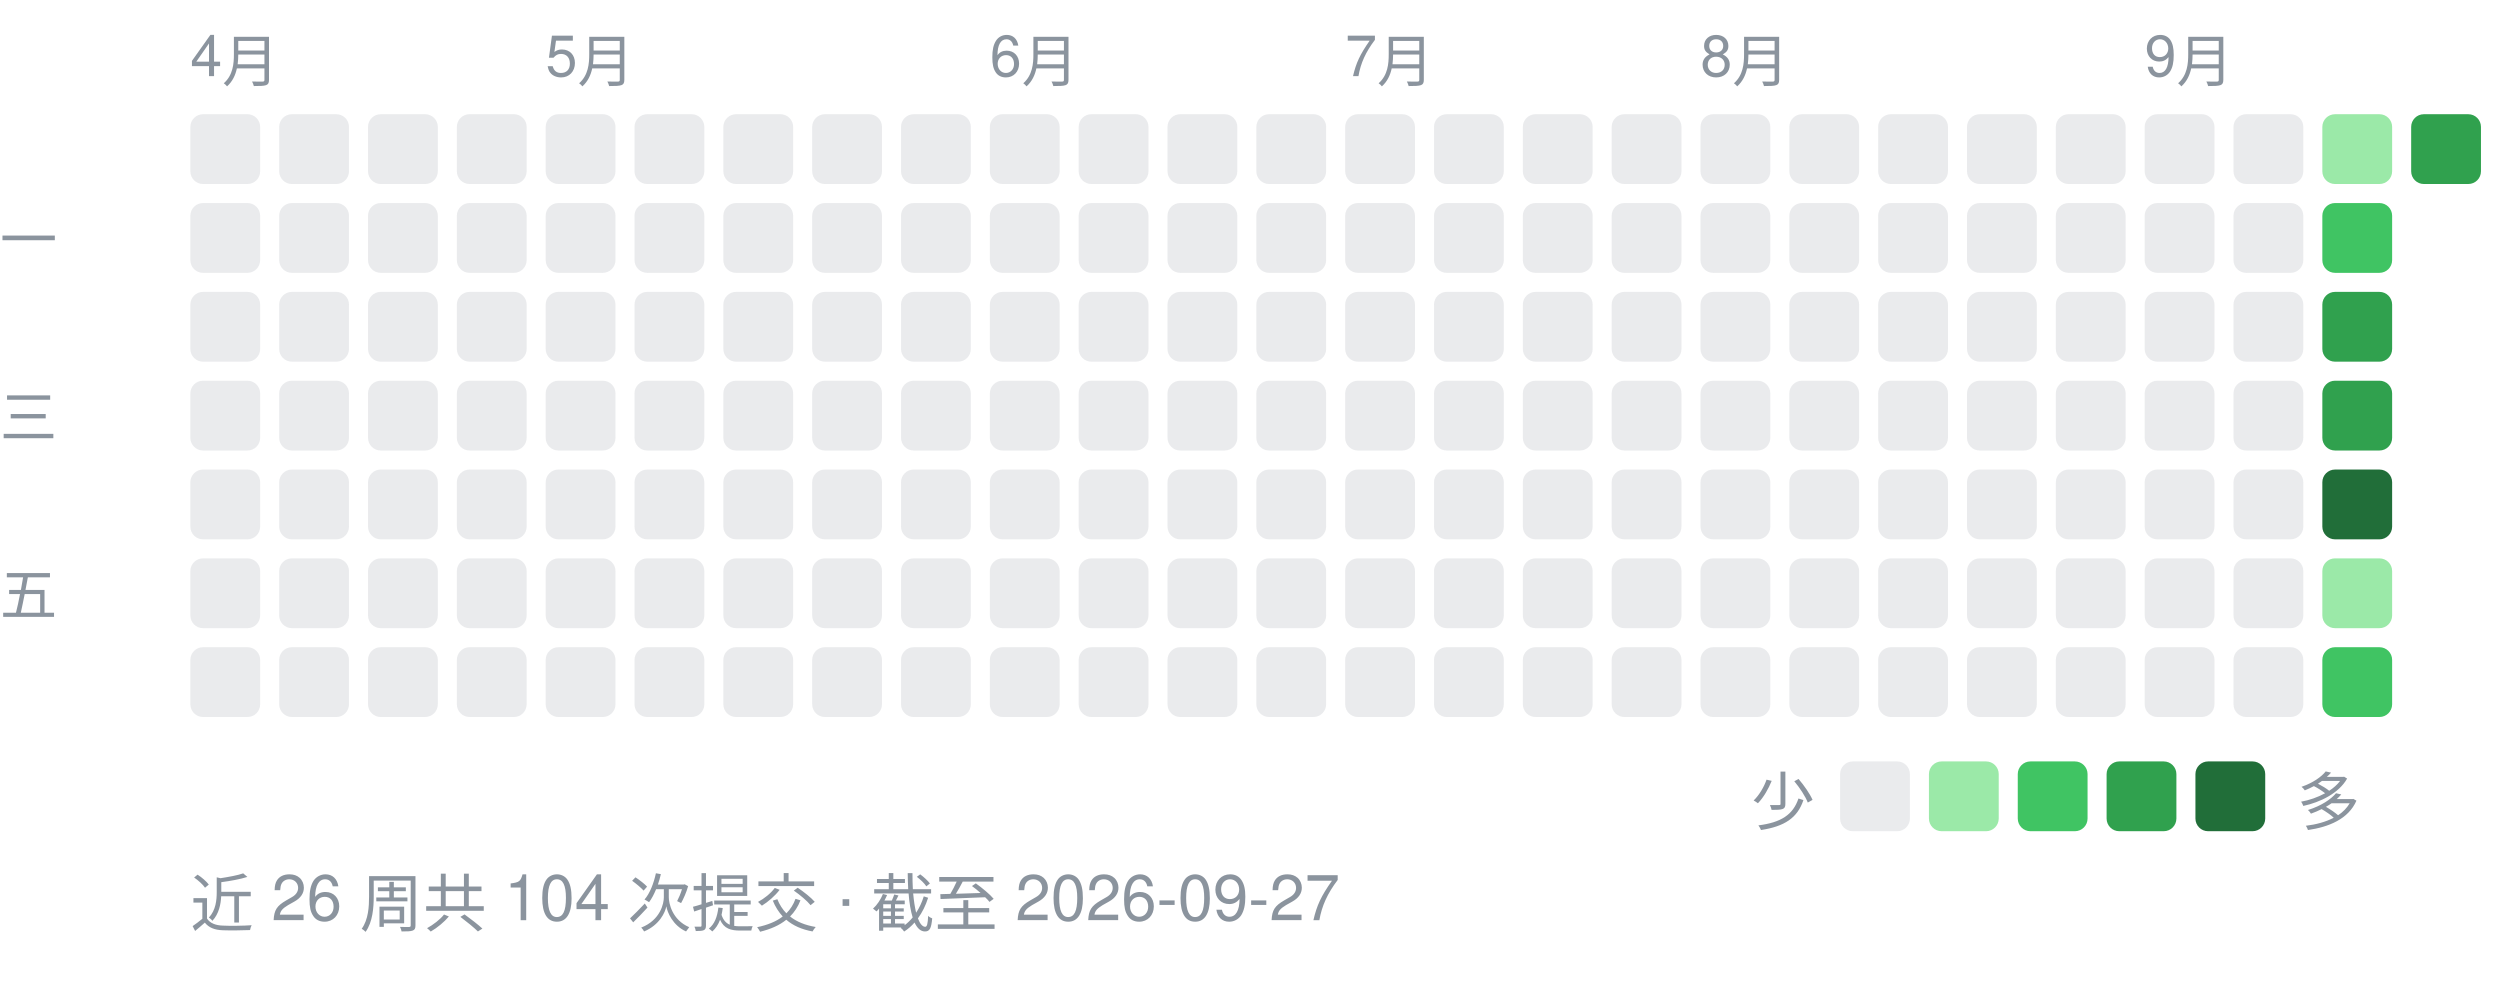
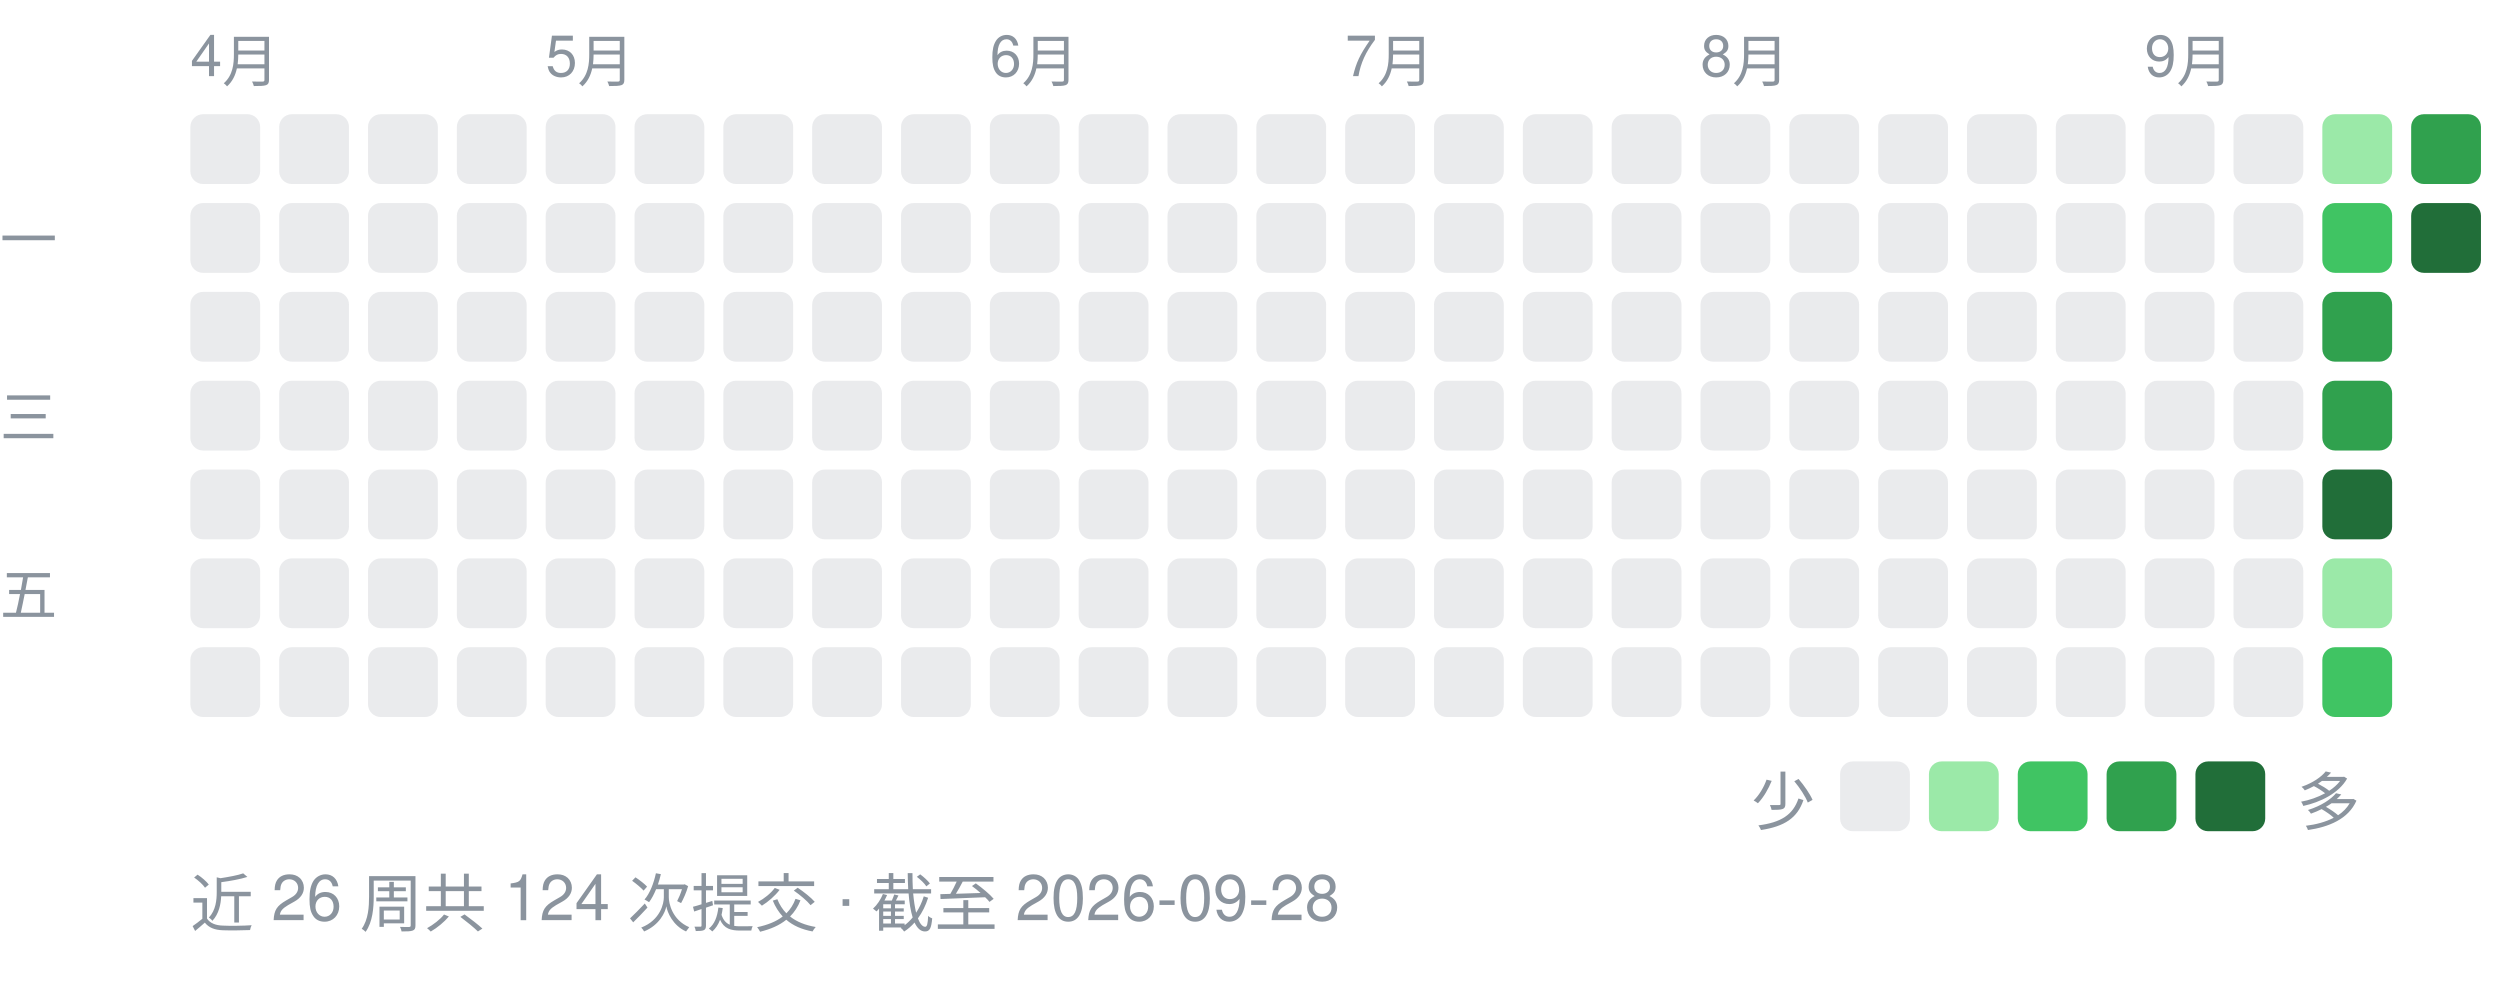
<svg xmlns="http://www.w3.org/2000/svg" width="394" height="156" viewBox="0 0 394 156" role="img">
  <g font-family="-apple-system,BlinkMacSystemFont,Segoe UI,Helvetica,Arial,PingFang SC,sans-serif" font-size="9" fill="#8b949e">
    <text x="30" y="12">4月</text>
    <text x="86" y="12">5月</text>
    <text x="156" y="12">6月</text>
    <text x="212" y="12">7月</text>
    <text x="268" y="12">8月</text>
    <text x="338" y="12">9月</text>
    <text x="0" y="41">一</text>
    <text x="0" y="69">三</text>
    <text x="0" y="97">五</text>
  </g>
  <rect x="30" y="18" width="11" height="11" rx="2" fill="rgba(139,148,158,0.18)" />
  <rect x="30" y="32" width="11" height="11" rx="2" fill="rgba(139,148,158,0.18)" />
  <rect x="30" y="46" width="11" height="11" rx="2" fill="rgba(139,148,158,0.18)" />
  <rect x="30" y="60" width="11" height="11" rx="2" fill="rgba(139,148,158,0.18)" />
  <rect x="30" y="74" width="11" height="11" rx="2" fill="rgba(139,148,158,0.18)" />
  <rect x="30" y="88" width="11" height="11" rx="2" fill="rgba(139,148,158,0.18)" />
  <rect x="30" y="102" width="11" height="11" rx="2" fill="rgba(139,148,158,0.18)" />
  <rect x="44" y="18" width="11" height="11" rx="2" fill="rgba(139,148,158,0.18)" />
  <rect x="44" y="32" width="11" height="11" rx="2" fill="rgba(139,148,158,0.18)" />
  <rect x="44" y="46" width="11" height="11" rx="2" fill="rgba(139,148,158,0.18)" />
  <rect x="44" y="60" width="11" height="11" rx="2" fill="rgba(139,148,158,0.18)" />
  <rect x="44" y="74" width="11" height="11" rx="2" fill="rgba(139,148,158,0.18)" />
  <rect x="44" y="88" width="11" height="11" rx="2" fill="rgba(139,148,158,0.18)" />
  <rect x="44" y="102" width="11" height="11" rx="2" fill="rgba(139,148,158,0.18)" />
  <rect x="58" y="18" width="11" height="11" rx="2" fill="rgba(139,148,158,0.18)" />
  <rect x="58" y="32" width="11" height="11" rx="2" fill="rgba(139,148,158,0.18)" />
  <rect x="58" y="46" width="11" height="11" rx="2" fill="rgba(139,148,158,0.18)" />
  <rect x="58" y="60" width="11" height="11" rx="2" fill="rgba(139,148,158,0.18)" />
  <rect x="58" y="74" width="11" height="11" rx="2" fill="rgba(139,148,158,0.18)" />
  <rect x="58" y="88" width="11" height="11" rx="2" fill="rgba(139,148,158,0.18)" />
  <rect x="58" y="102" width="11" height="11" rx="2" fill="rgba(139,148,158,0.18)" />
  <rect x="72" y="18" width="11" height="11" rx="2" fill="rgba(139,148,158,0.18)" />
  <rect x="72" y="32" width="11" height="11" rx="2" fill="rgba(139,148,158,0.18)" />
  <rect x="72" y="46" width="11" height="11" rx="2" fill="rgba(139,148,158,0.18)" />
  <rect x="72" y="60" width="11" height="11" rx="2" fill="rgba(139,148,158,0.18)" />
  <rect x="72" y="74" width="11" height="11" rx="2" fill="rgba(139,148,158,0.18)" />
  <rect x="72" y="88" width="11" height="11" rx="2" fill="rgba(139,148,158,0.18)" />
  <rect x="72" y="102" width="11" height="11" rx="2" fill="rgba(139,148,158,0.18)" />
  <rect x="86" y="18" width="11" height="11" rx="2" fill="rgba(139,148,158,0.18)" />
  <rect x="86" y="32" width="11" height="11" rx="2" fill="rgba(139,148,158,0.18)" />
  <rect x="86" y="46" width="11" height="11" rx="2" fill="rgba(139,148,158,0.18)" />
  <rect x="86" y="60" width="11" height="11" rx="2" fill="rgba(139,148,158,0.18)" />
  <rect x="86" y="74" width="11" height="11" rx="2" fill="rgba(139,148,158,0.18)" />
  <rect x="86" y="88" width="11" height="11" rx="2" fill="rgba(139,148,158,0.18)" />
  <rect x="86" y="102" width="11" height="11" rx="2" fill="rgba(139,148,158,0.18)" />
  <rect x="100" y="18" width="11" height="11" rx="2" fill="rgba(139,148,158,0.18)" />
  <rect x="100" y="32" width="11" height="11" rx="2" fill="rgba(139,148,158,0.18)" />
  <rect x="100" y="46" width="11" height="11" rx="2" fill="rgba(139,148,158,0.18)" />
  <rect x="100" y="60" width="11" height="11" rx="2" fill="rgba(139,148,158,0.18)" />
  <rect x="100" y="74" width="11" height="11" rx="2" fill="rgba(139,148,158,0.18)" />
  <rect x="100" y="88" width="11" height="11" rx="2" fill="rgba(139,148,158,0.18)" />
  <rect x="100" y="102" width="11" height="11" rx="2" fill="rgba(139,148,158,0.18)" />
  <rect x="114" y="18" width="11" height="11" rx="2" fill="rgba(139,148,158,0.18)" />
  <rect x="114" y="32" width="11" height="11" rx="2" fill="rgba(139,148,158,0.18)" />
  <rect x="114" y="46" width="11" height="11" rx="2" fill="rgba(139,148,158,0.18)" />
  <rect x="114" y="60" width="11" height="11" rx="2" fill="rgba(139,148,158,0.18)" />
  <rect x="114" y="74" width="11" height="11" rx="2" fill="rgba(139,148,158,0.18)" />
  <rect x="114" y="88" width="11" height="11" rx="2" fill="rgba(139,148,158,0.18)" />
  <rect x="114" y="102" width="11" height="11" rx="2" fill="rgba(139,148,158,0.18)" />
  <rect x="128" y="18" width="11" height="11" rx="2" fill="rgba(139,148,158,0.18)" />
  <rect x="128" y="32" width="11" height="11" rx="2" fill="rgba(139,148,158,0.18)" />
  <rect x="128" y="46" width="11" height="11" rx="2" fill="rgba(139,148,158,0.18)" />
  <rect x="128" y="60" width="11" height="11" rx="2" fill="rgba(139,148,158,0.18)" />
  <rect x="128" y="74" width="11" height="11" rx="2" fill="rgba(139,148,158,0.18)" />
  <rect x="128" y="88" width="11" height="11" rx="2" fill="rgba(139,148,158,0.18)" />
  <rect x="128" y="102" width="11" height="11" rx="2" fill="rgba(139,148,158,0.18)" />
  <rect x="142" y="18" width="11" height="11" rx="2" fill="rgba(139,148,158,0.18)" />
  <rect x="142" y="32" width="11" height="11" rx="2" fill="rgba(139,148,158,0.18)" />
  <rect x="142" y="46" width="11" height="11" rx="2" fill="rgba(139,148,158,0.18)" />
  <rect x="142" y="60" width="11" height="11" rx="2" fill="rgba(139,148,158,0.18)" />
  <rect x="142" y="74" width="11" height="11" rx="2" fill="rgba(139,148,158,0.18)" />
  <rect x="142" y="88" width="11" height="11" rx="2" fill="rgba(139,148,158,0.18)" />
  <rect x="142" y="102" width="11" height="11" rx="2" fill="rgba(139,148,158,0.18)" />
  <rect x="156" y="18" width="11" height="11" rx="2" fill="rgba(139,148,158,0.18)" />
  <rect x="156" y="32" width="11" height="11" rx="2" fill="rgba(139,148,158,0.18)" />
  <rect x="156" y="46" width="11" height="11" rx="2" fill="rgba(139,148,158,0.18)" />
  <rect x="156" y="60" width="11" height="11" rx="2" fill="rgba(139,148,158,0.18)" />
  <rect x="156" y="74" width="11" height="11" rx="2" fill="rgba(139,148,158,0.18)" />
  <rect x="156" y="88" width="11" height="11" rx="2" fill="rgba(139,148,158,0.18)" />
  <rect x="156" y="102" width="11" height="11" rx="2" fill="rgba(139,148,158,0.18)" />
  <rect x="170" y="18" width="11" height="11" rx="2" fill="rgba(139,148,158,0.18)" />
  <rect x="170" y="32" width="11" height="11" rx="2" fill="rgba(139,148,158,0.18)" />
  <rect x="170" y="46" width="11" height="11" rx="2" fill="rgba(139,148,158,0.18)" />
  <rect x="170" y="60" width="11" height="11" rx="2" fill="rgba(139,148,158,0.18)" />
  <rect x="170" y="74" width="11" height="11" rx="2" fill="rgba(139,148,158,0.18)" />
  <rect x="170" y="88" width="11" height="11" rx="2" fill="rgba(139,148,158,0.18)" />
  <rect x="170" y="102" width="11" height="11" rx="2" fill="rgba(139,148,158,0.18)" />
  <rect x="184" y="18" width="11" height="11" rx="2" fill="rgba(139,148,158,0.18)" />
  <rect x="184" y="32" width="11" height="11" rx="2" fill="rgba(139,148,158,0.18)" />
  <rect x="184" y="46" width="11" height="11" rx="2" fill="rgba(139,148,158,0.18)" />
  <rect x="184" y="60" width="11" height="11" rx="2" fill="rgba(139,148,158,0.18)" />
  <rect x="184" y="74" width="11" height="11" rx="2" fill="rgba(139,148,158,0.18)" />
  <rect x="184" y="88" width="11" height="11" rx="2" fill="rgba(139,148,158,0.18)" />
  <rect x="184" y="102" width="11" height="11" rx="2" fill="rgba(139,148,158,0.18)" />
  <rect x="198" y="18" width="11" height="11" rx="2" fill="rgba(139,148,158,0.18)" />
  <rect x="198" y="32" width="11" height="11" rx="2" fill="rgba(139,148,158,0.18)" />
  <rect x="198" y="46" width="11" height="11" rx="2" fill="rgba(139,148,158,0.18)" />
  <rect x="198" y="60" width="11" height="11" rx="2" fill="rgba(139,148,158,0.18)" />
  <rect x="198" y="74" width="11" height="11" rx="2" fill="rgba(139,148,158,0.18)" />
  <rect x="198" y="88" width="11" height="11" rx="2" fill="rgba(139,148,158,0.18)" />
  <rect x="198" y="102" width="11" height="11" rx="2" fill="rgba(139,148,158,0.18)" />
  <rect x="212" y="18" width="11" height="11" rx="2" fill="rgba(139,148,158,0.18)" />
  <rect x="212" y="32" width="11" height="11" rx="2" fill="rgba(139,148,158,0.18)" />
  <rect x="212" y="46" width="11" height="11" rx="2" fill="rgba(139,148,158,0.18)" />
  <rect x="212" y="60" width="11" height="11" rx="2" fill="rgba(139,148,158,0.18)" />
  <rect x="212" y="74" width="11" height="11" rx="2" fill="rgba(139,148,158,0.18)" />
  <rect x="212" y="88" width="11" height="11" rx="2" fill="rgba(139,148,158,0.18)" />
  <rect x="212" y="102" width="11" height="11" rx="2" fill="rgba(139,148,158,0.18)" />
  <rect x="226" y="18" width="11" height="11" rx="2" fill="rgba(139,148,158,0.18)" />
  <rect x="226" y="32" width="11" height="11" rx="2" fill="rgba(139,148,158,0.18)" />
  <rect x="226" y="46" width="11" height="11" rx="2" fill="rgba(139,148,158,0.18)" />
  <rect x="226" y="60" width="11" height="11" rx="2" fill="rgba(139,148,158,0.18)" />
  <rect x="226" y="74" width="11" height="11" rx="2" fill="rgba(139,148,158,0.18)" />
  <rect x="226" y="88" width="11" height="11" rx="2" fill="rgba(139,148,158,0.18)" />
  <rect x="226" y="102" width="11" height="11" rx="2" fill="rgba(139,148,158,0.18)" />
  <rect x="240" y="18" width="11" height="11" rx="2" fill="rgba(139,148,158,0.18)" />
  <rect x="240" y="32" width="11" height="11" rx="2" fill="rgba(139,148,158,0.18)" />
  <rect x="240" y="46" width="11" height="11" rx="2" fill="rgba(139,148,158,0.18)" />
  <rect x="240" y="60" width="11" height="11" rx="2" fill="rgba(139,148,158,0.18)" />
  <rect x="240" y="74" width="11" height="11" rx="2" fill="rgba(139,148,158,0.18)" />
  <rect x="240" y="88" width="11" height="11" rx="2" fill="rgba(139,148,158,0.18)" />
  <rect x="240" y="102" width="11" height="11" rx="2" fill="rgba(139,148,158,0.18)" />
  <rect x="254" y="18" width="11" height="11" rx="2" fill="rgba(139,148,158,0.18)" />
  <rect x="254" y="32" width="11" height="11" rx="2" fill="rgba(139,148,158,0.18)" />
  <rect x="254" y="46" width="11" height="11" rx="2" fill="rgba(139,148,158,0.18)" />
  <rect x="254" y="60" width="11" height="11" rx="2" fill="rgba(139,148,158,0.18)" />
  <rect x="254" y="74" width="11" height="11" rx="2" fill="rgba(139,148,158,0.18)" />
  <rect x="254" y="88" width="11" height="11" rx="2" fill="rgba(139,148,158,0.18)" />
  <rect x="254" y="102" width="11" height="11" rx="2" fill="rgba(139,148,158,0.18)" />
  <rect x="268" y="18" width="11" height="11" rx="2" fill="rgba(139,148,158,0.18)" />
  <rect x="268" y="32" width="11" height="11" rx="2" fill="rgba(139,148,158,0.18)" />
  <rect x="268" y="46" width="11" height="11" rx="2" fill="rgba(139,148,158,0.18)" />
  <rect x="268" y="60" width="11" height="11" rx="2" fill="rgba(139,148,158,0.18)" />
  <rect x="268" y="74" width="11" height="11" rx="2" fill="rgba(139,148,158,0.18)" />
  <rect x="268" y="88" width="11" height="11" rx="2" fill="rgba(139,148,158,0.18)" />
  <rect x="268" y="102" width="11" height="11" rx="2" fill="rgba(139,148,158,0.18)" />
  <rect x="282" y="18" width="11" height="11" rx="2" fill="rgba(139,148,158,0.18)" />
  <rect x="282" y="32" width="11" height="11" rx="2" fill="rgba(139,148,158,0.18)" />
  <rect x="282" y="46" width="11" height="11" rx="2" fill="rgba(139,148,158,0.18)" />
  <rect x="282" y="60" width="11" height="11" rx="2" fill="rgba(139,148,158,0.18)" />
  <rect x="282" y="74" width="11" height="11" rx="2" fill="rgba(139,148,158,0.18)" />
  <rect x="282" y="88" width="11" height="11" rx="2" fill="rgba(139,148,158,0.18)" />
  <rect x="282" y="102" width="11" height="11" rx="2" fill="rgba(139,148,158,0.18)" />
  <rect x="296" y="18" width="11" height="11" rx="2" fill="rgba(139,148,158,0.18)" />
  <rect x="296" y="32" width="11" height="11" rx="2" fill="rgba(139,148,158,0.18)" />
  <rect x="296" y="46" width="11" height="11" rx="2" fill="rgba(139,148,158,0.18)" />
  <rect x="296" y="60" width="11" height="11" rx="2" fill="rgba(139,148,158,0.18)" />
  <rect x="296" y="74" width="11" height="11" rx="2" fill="rgba(139,148,158,0.18)" />
  <rect x="296" y="88" width="11" height="11" rx="2" fill="rgba(139,148,158,0.18)" />
  <rect x="296" y="102" width="11" height="11" rx="2" fill="rgba(139,148,158,0.18)" />
  <rect x="310" y="18" width="11" height="11" rx="2" fill="rgba(139,148,158,0.18)" />
  <rect x="310" y="32" width="11" height="11" rx="2" fill="rgba(139,148,158,0.18)" />
  <rect x="310" y="46" width="11" height="11" rx="2" fill="rgba(139,148,158,0.18)" />
  <rect x="310" y="60" width="11" height="11" rx="2" fill="rgba(139,148,158,0.18)" />
  <rect x="310" y="74" width="11" height="11" rx="2" fill="rgba(139,148,158,0.18)" />
  <rect x="310" y="88" width="11" height="11" rx="2" fill="rgba(139,148,158,0.18)" />
  <rect x="310" y="102" width="11" height="11" rx="2" fill="rgba(139,148,158,0.18)" />
  <rect x="324" y="18" width="11" height="11" rx="2" fill="rgba(139,148,158,0.18)" />
  <rect x="324" y="32" width="11" height="11" rx="2" fill="rgba(139,148,158,0.18)" />
  <rect x="324" y="46" width="11" height="11" rx="2" fill="rgba(139,148,158,0.18)" />
  <rect x="324" y="60" width="11" height="11" rx="2" fill="rgba(139,148,158,0.18)" />
  <rect x="324" y="74" width="11" height="11" rx="2" fill="rgba(139,148,158,0.18)" />
  <rect x="324" y="88" width="11" height="11" rx="2" fill="rgba(139,148,158,0.18)" />
  <rect x="324" y="102" width="11" height="11" rx="2" fill="rgba(139,148,158,0.18)" />
  <rect x="338" y="18" width="11" height="11" rx="2" fill="rgba(139,148,158,0.18)" />
  <rect x="338" y="32" width="11" height="11" rx="2" fill="rgba(139,148,158,0.18)" />
  <rect x="338" y="46" width="11" height="11" rx="2" fill="rgba(139,148,158,0.18)" />
  <rect x="338" y="60" width="11" height="11" rx="2" fill="rgba(139,148,158,0.18)" />
  <rect x="338" y="74" width="11" height="11" rx="2" fill="rgba(139,148,158,0.18)" />
  <rect x="338" y="88" width="11" height="11" rx="2" fill="rgba(139,148,158,0.18)" />
  <rect x="338" y="102" width="11" height="11" rx="2" fill="rgba(139,148,158,0.18)" />
  <rect x="352" y="18" width="11" height="11" rx="2" fill="rgba(139,148,158,0.18)" />
  <rect x="352" y="32" width="11" height="11" rx="2" fill="rgba(139,148,158,0.18)" />
  <rect x="352" y="46" width="11" height="11" rx="2" fill="rgba(139,148,158,0.18)" />
  <rect x="352" y="60" width="11" height="11" rx="2" fill="rgba(139,148,158,0.18)" />
  <rect x="352" y="74" width="11" height="11" rx="2" fill="rgba(139,148,158,0.18)" />
  <rect x="352" y="88" width="11" height="11" rx="2" fill="rgba(139,148,158,0.18)" />
  <rect x="352" y="102" width="11" height="11" rx="2" fill="rgba(139,148,158,0.18)" />
  <rect x="366" y="18" width="11" height="11" rx="2" fill="#9be9a8" />
  <rect x="366" y="32" width="11" height="11" rx="2" fill="#40c463" />
  <rect x="366" y="46" width="11" height="11" rx="2" fill="#30a14e" />
  <rect x="366" y="60" width="11" height="11" rx="2" fill="#30a14e" />
  <rect x="366" y="74" width="11" height="11" rx="2" fill="#216e39" />
  <rect x="366" y="88" width="11" height="11" rx="2" fill="#9be9a8" />
  <rect x="366" y="102" width="11" height="11" rx="2" fill="#40c463" />
  <rect x="380" y="18" width="11" height="11" rx="2" fill="#30a14e" />
+   <rect x="380" y="32" width="11" height="11" rx="2" fill="#216e39" />
  <g font-family="-apple-system,BlinkMacSystemFont,Segoe UI,Helvetica,Arial,PingFang SC,sans-serif" font-size="10" fill="#8b949e">
-     <text x="30" y="146">近 26 周共 104 次提交 · 截至 2026-09-27</text>
+     <text x="30" y="146">近 26 周共 124 次提交 · 截至 2026-09-28</text>
    <text x="286" y="130" text-anchor="end">少</text>
    <rect x="290" y="120" width="11" height="11" rx="2" fill="rgba(139,148,158,0.18)" />
    <rect x="304" y="120" width="11" height="11" rx="2" fill="#9be9a8" />
    <rect x="318" y="120" width="11" height="11" rx="2" fill="#40c463" />
    <rect x="332" y="120" width="11" height="11" rx="2" fill="#30a14e" />
    <rect x="346" y="120" width="11" height="11" rx="2" fill="#216e39" />
    <text x="362" y="130">多</text>
  </g>
</svg>
